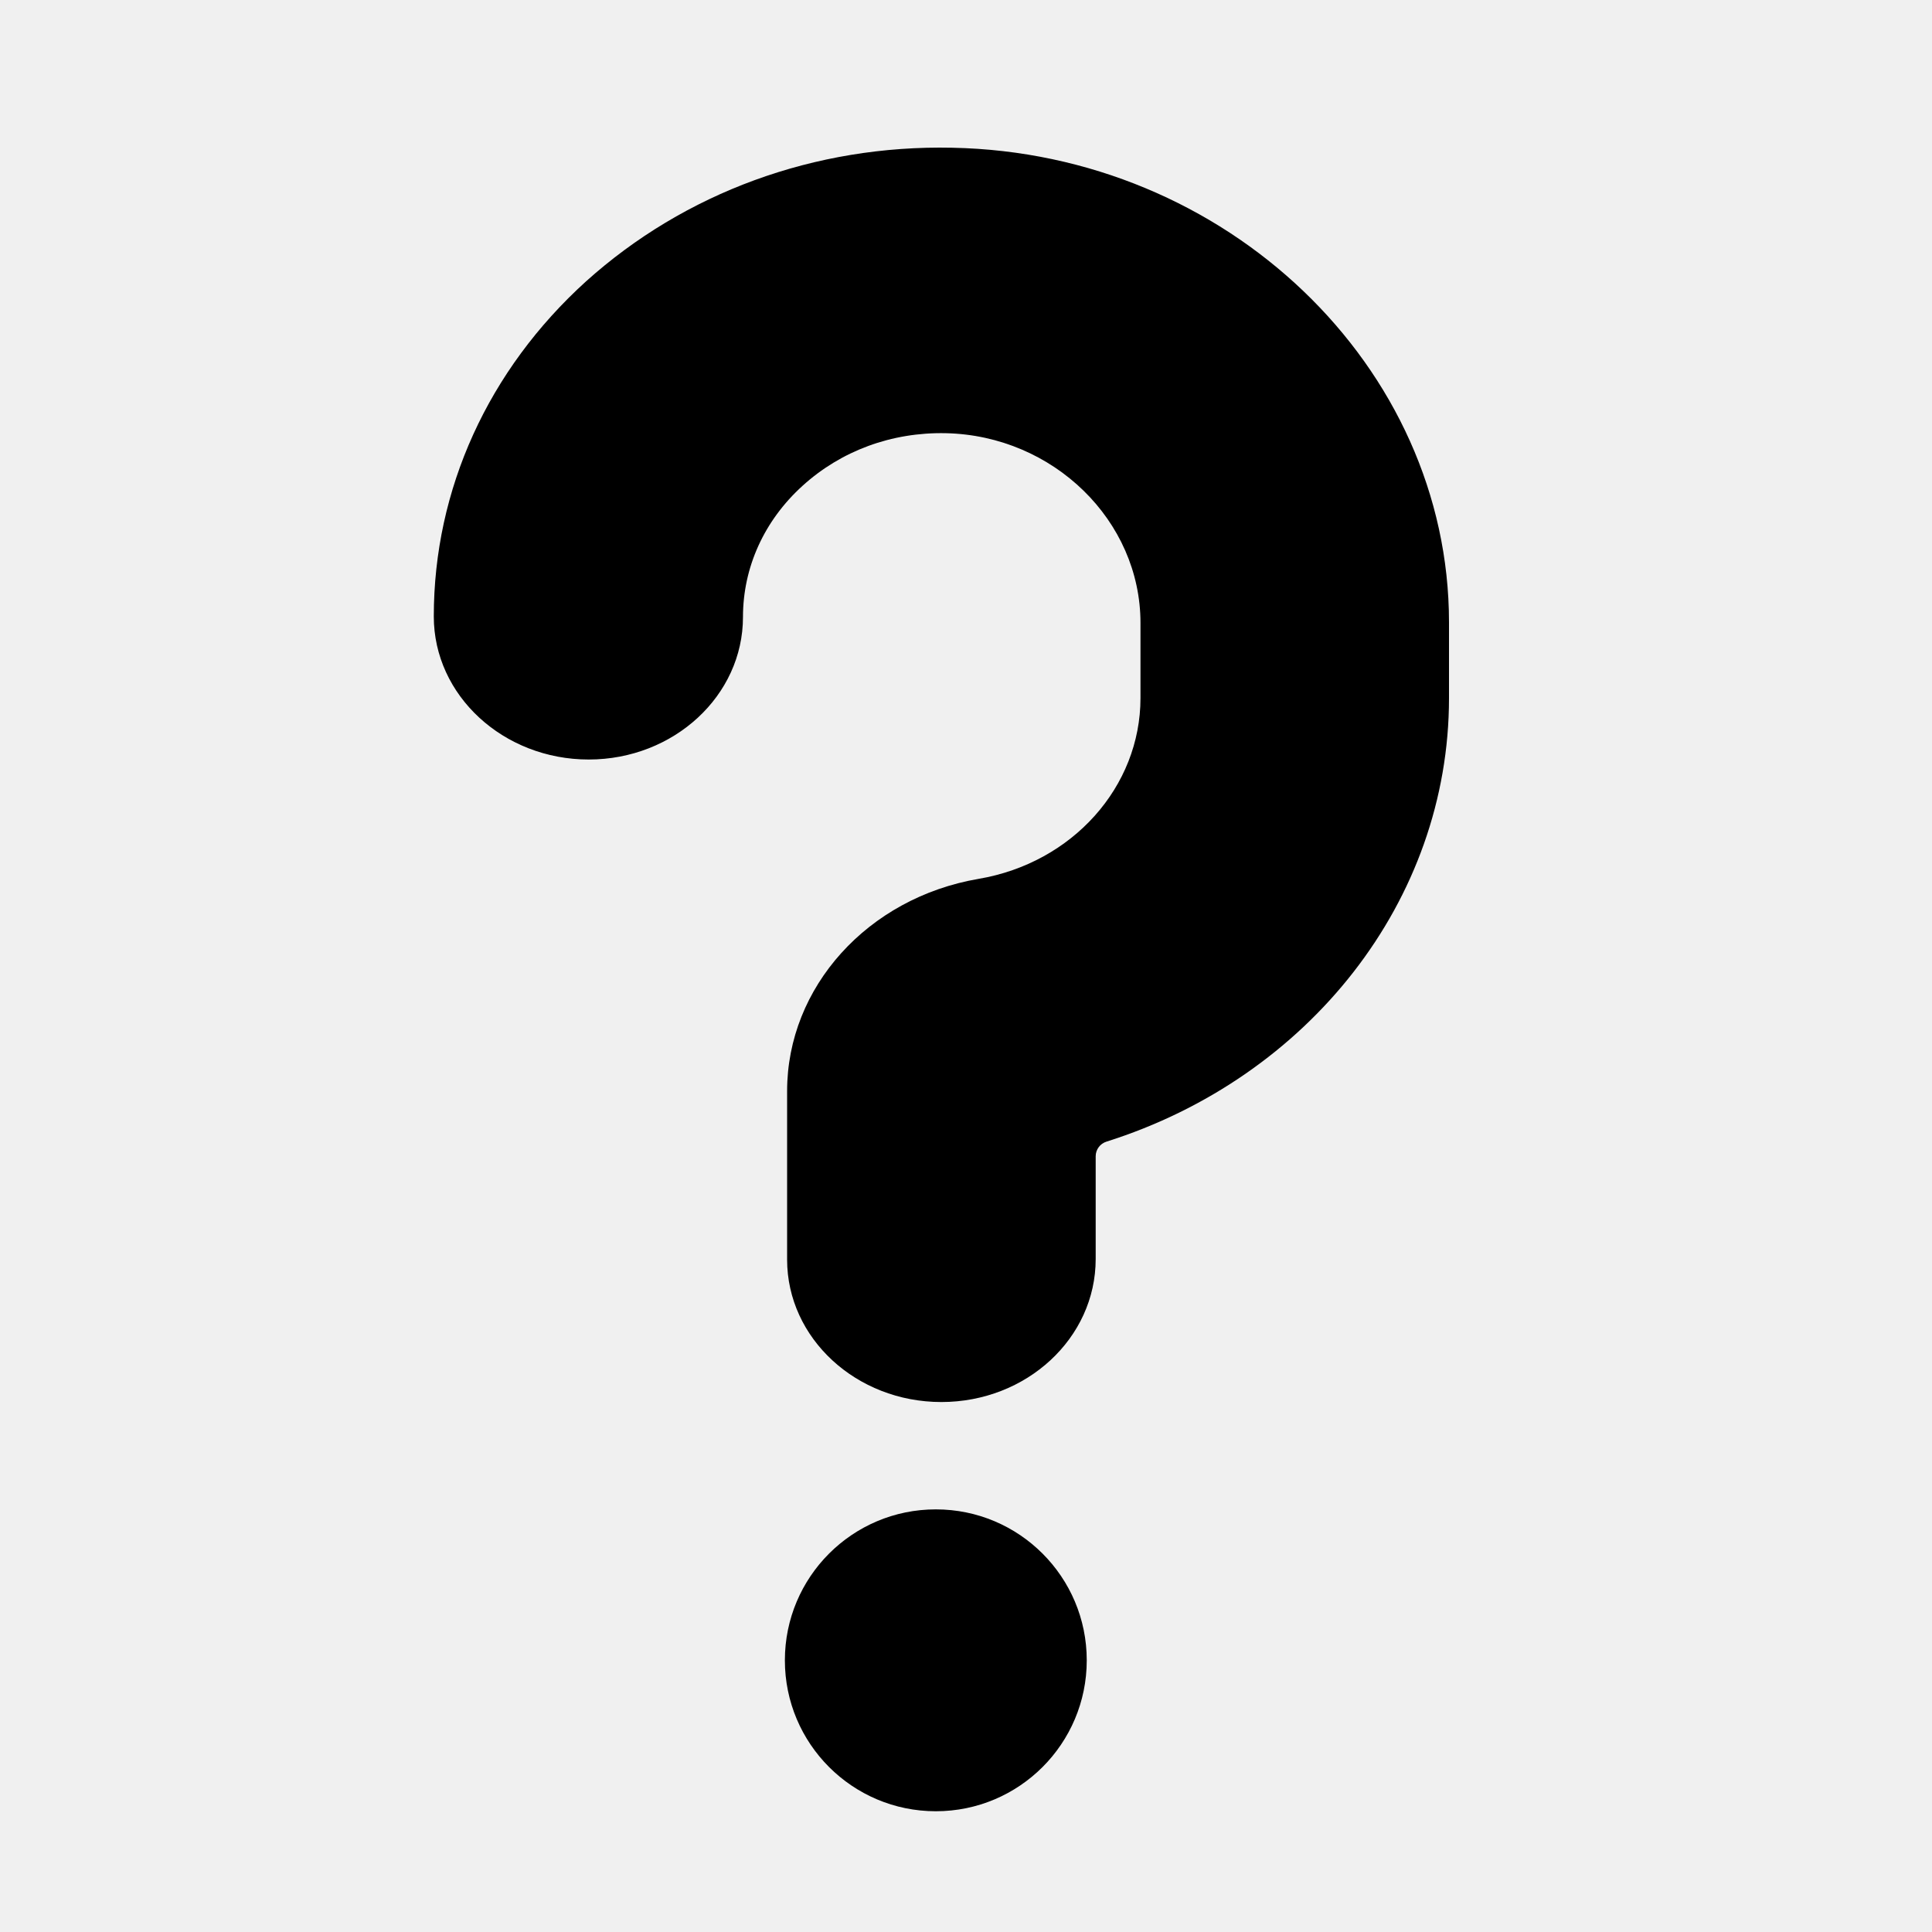
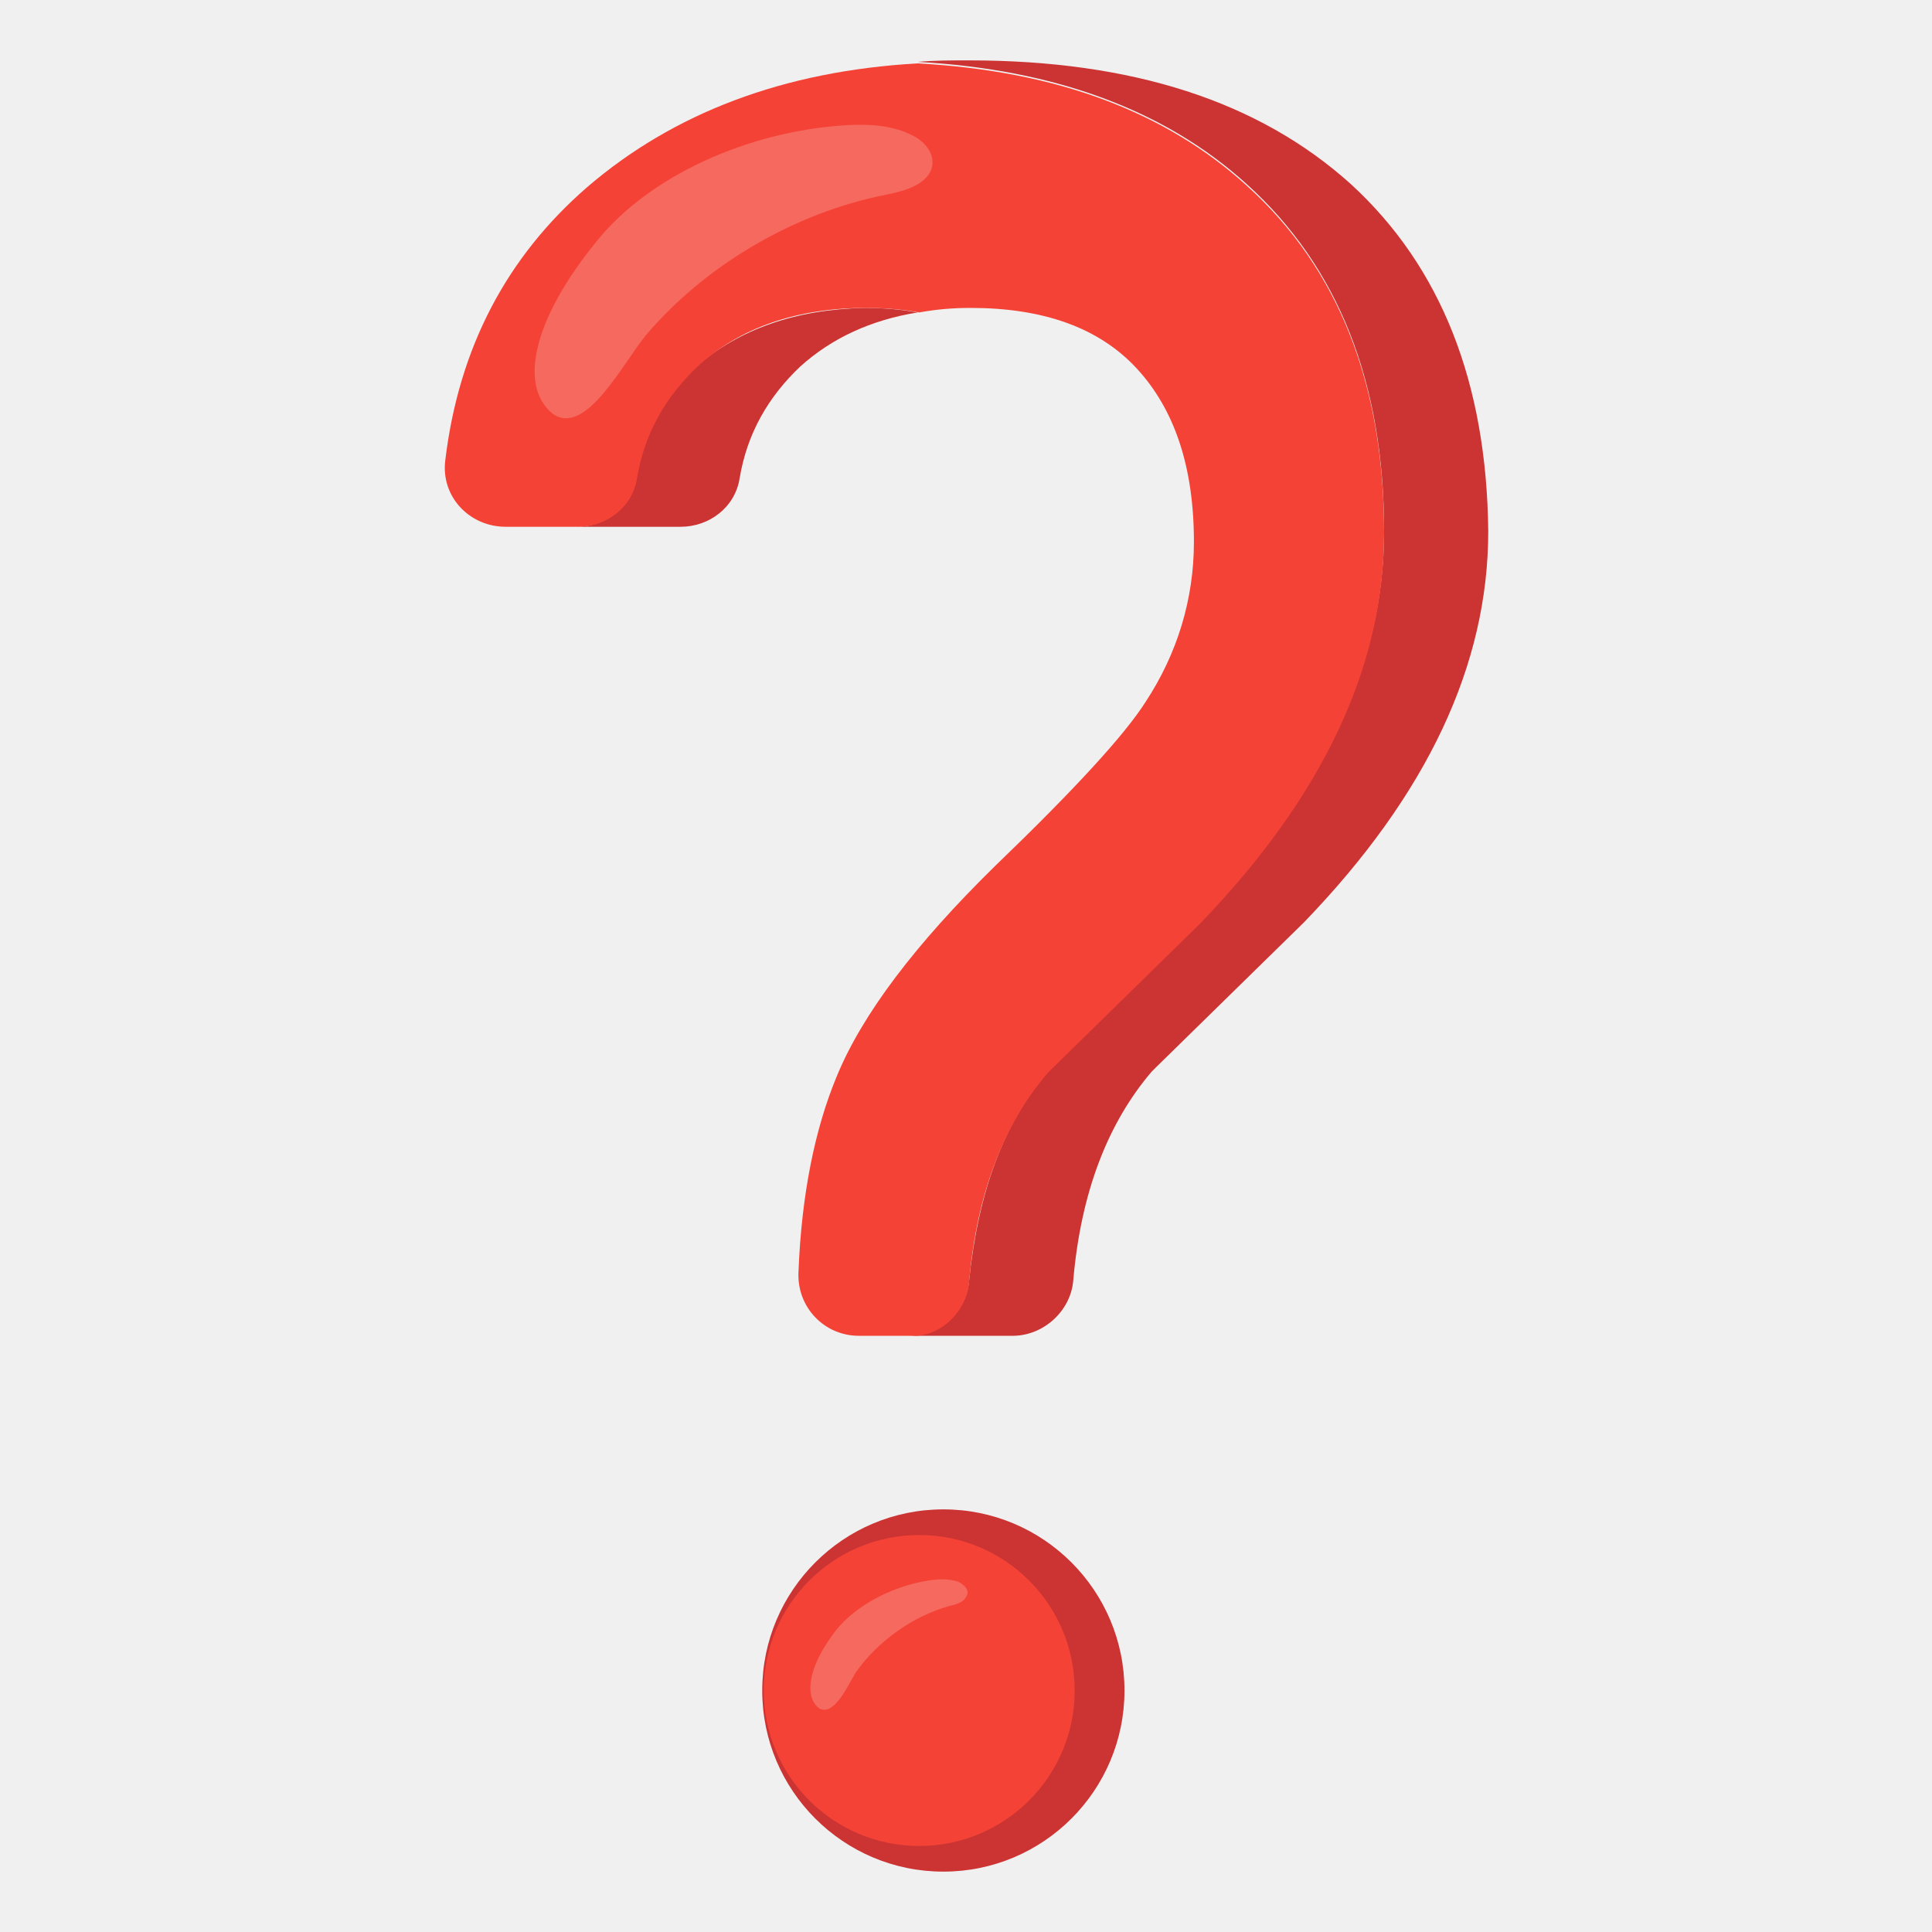
- <svg xmlns="http://www.w3.org/2000/svg" viewBox="0 0 32 32" fill="none">
-   <path d="M13.037 20.863C13.037 22.165 14.182 23.222 15.592 23.222C17.003 23.222 18.148 22.165 18.148 20.853V19.151C18.148 19.04 18.221 18.942 18.327 18.909C21.677 17.851 24 14.919 24 11.562V10.308C24 6.069 20.31 2.535 15.773 2.447C13.493 2.398 11.341 3.191 9.708 4.659C8.086 6.128 7.185 8.106 7.185 10.21C7.185 11.522 8.34 12.58 9.751 12.58C11.161 12.58 12.306 11.522 12.306 10.22C12.306 9.398 12.656 8.624 13.292 8.047C13.928 7.469 14.765 7.156 15.667 7.175C17.448 7.215 18.89 8.624 18.89 10.318V11.562C18.89 13.03 17.766 14.293 16.207 14.557C14.373 14.871 13.037 16.349 13.037 18.072V20.863Z" fill="currentColor" />
-   <path d="M15.5 30C16.881 30 18 28.881 18 27.5C18 26.119 16.881 25 15.5 25C14.119 25 13 26.119 13 27.5C13 28.881 14.119 30 15.5 30Z" fill="currentColor" />
+ <svg xmlns="http://www.w3.org/2000/svg" xml:space="preserve" id="red-question-mark-Layer_1" x="0" y="0" version="1.1" viewBox="0 0 128 128">
+   <circle cx="62.5" cy="112" r="12" style="fill:#c33" />
+   <circle cx="60.9" cy="112" r="10.3" style="fill:#f44336" />
+   <path d="M55.1 108.4c1.2-1.8 3.8-3.3 6.5-3.7.7-.1 1.3-.1 1.9.1.4.2.8.6.5 1-.2.4-.7.5-1.1.6-2.5.7-4.8 2.4-6.2 4.4-.5.8-1.4 2.9-2.4 2.4-1-.7-.8-2.6.8-4.8" style="opacity:.2;fill:#fff" />
+   <path d="M46.1 24.3c-2.1 2-3.4 4.4-4 7.4-.3 1.9-2 3.2-3.9 3.2h6.9c1.9 0 3.6-1.3 3.9-3.2.5-3 1.9-5.4 4-7.4q3.15-2.85 7.8-3.6c-1.1-.2-2.3-.3-3.5-.3-4.6.1-8.3 1.4-11.2 3.9" style="fill:#c33" />
+   <path d="M89.5 12.2C83.4 6.7 75 4 64.2 4c-1.2 0-2.3 0-3.4.1 9.1.5 16.4 3.2 21.8 8.1 6.1 5.5 9.1 13.2 9.1 23 0 8.8-4.1 17.4-12.2 25.9l-9.8 9.6-.3.3c-2.9 3.4-4.6 8-5.2 13.9-.2 2-1.9 3.6-4 3.6h6.9c2 0 3.8-1.6 4-3.6.5-5.9 2.3-10.5 5.2-13.9l.3-.3 9.8-9.6c8.2-8.5 12.2-17.1 12.2-25.9-.1-9.8-3.1-17.5-9.1-23" style="fill:#c33" />
+   <path d="M64.2 85c.5-5.9 2.3-10.5 5.2-13.9l.3-.3 9.8-9.6c8.2-8.5 12.2-17.1 12.2-25.9 0-9.8-3-17.5-9.1-23C77.2 7.4 70 4.7 60.8 4.2c-8.9.5-16.2 3.3-21.9 8.2-5.3 4.6-8.5 10.6-9.4 18.1-.3 2.4 1.6 4.4 4 4.4h4.8c1.9 0 3.6-1.3 3.9-3.2.5-3 1.9-5.4 4-7.4 2.8-2.6 6.6-3.9 11.2-3.9 1.2 0 2.4.1 3.5.3 1.1-.2 2.2-.3 3.4-.3 4.8 0 8.5 1.3 11 4s3.8 6.5 3.8 11.5c0 3.8-1.1 7.4-3.2 10.6-1.4 2.2-4.7 5.8-10 10.9-5.2 5.1-8.8 9.8-10.5 14-1.4 3.4-2.3 7.7-2.5 12.9-.1 2.3 1.7 4.2 4 4.2h3.5c1.8.1 3.6-1.5 3.8-3.5" style="fill:#f44336" />
+   <path d="M39.6 15.9C43 11.7 49.5 8.7 56 8.3c1.6-.1 3.2 0 4.5.7 1 .5 1.7 1.6 1 2.6-.6.8-1.8 1.1-2.8 1.3-6.1 1.2-12 4.7-15.9 9.3-1.5 1.8-4 6.8-6.2 5.2-2.3-1.9-1.2-6.4 3-11.5" style="opacity:.2;fill:#fff" />
</svg>
